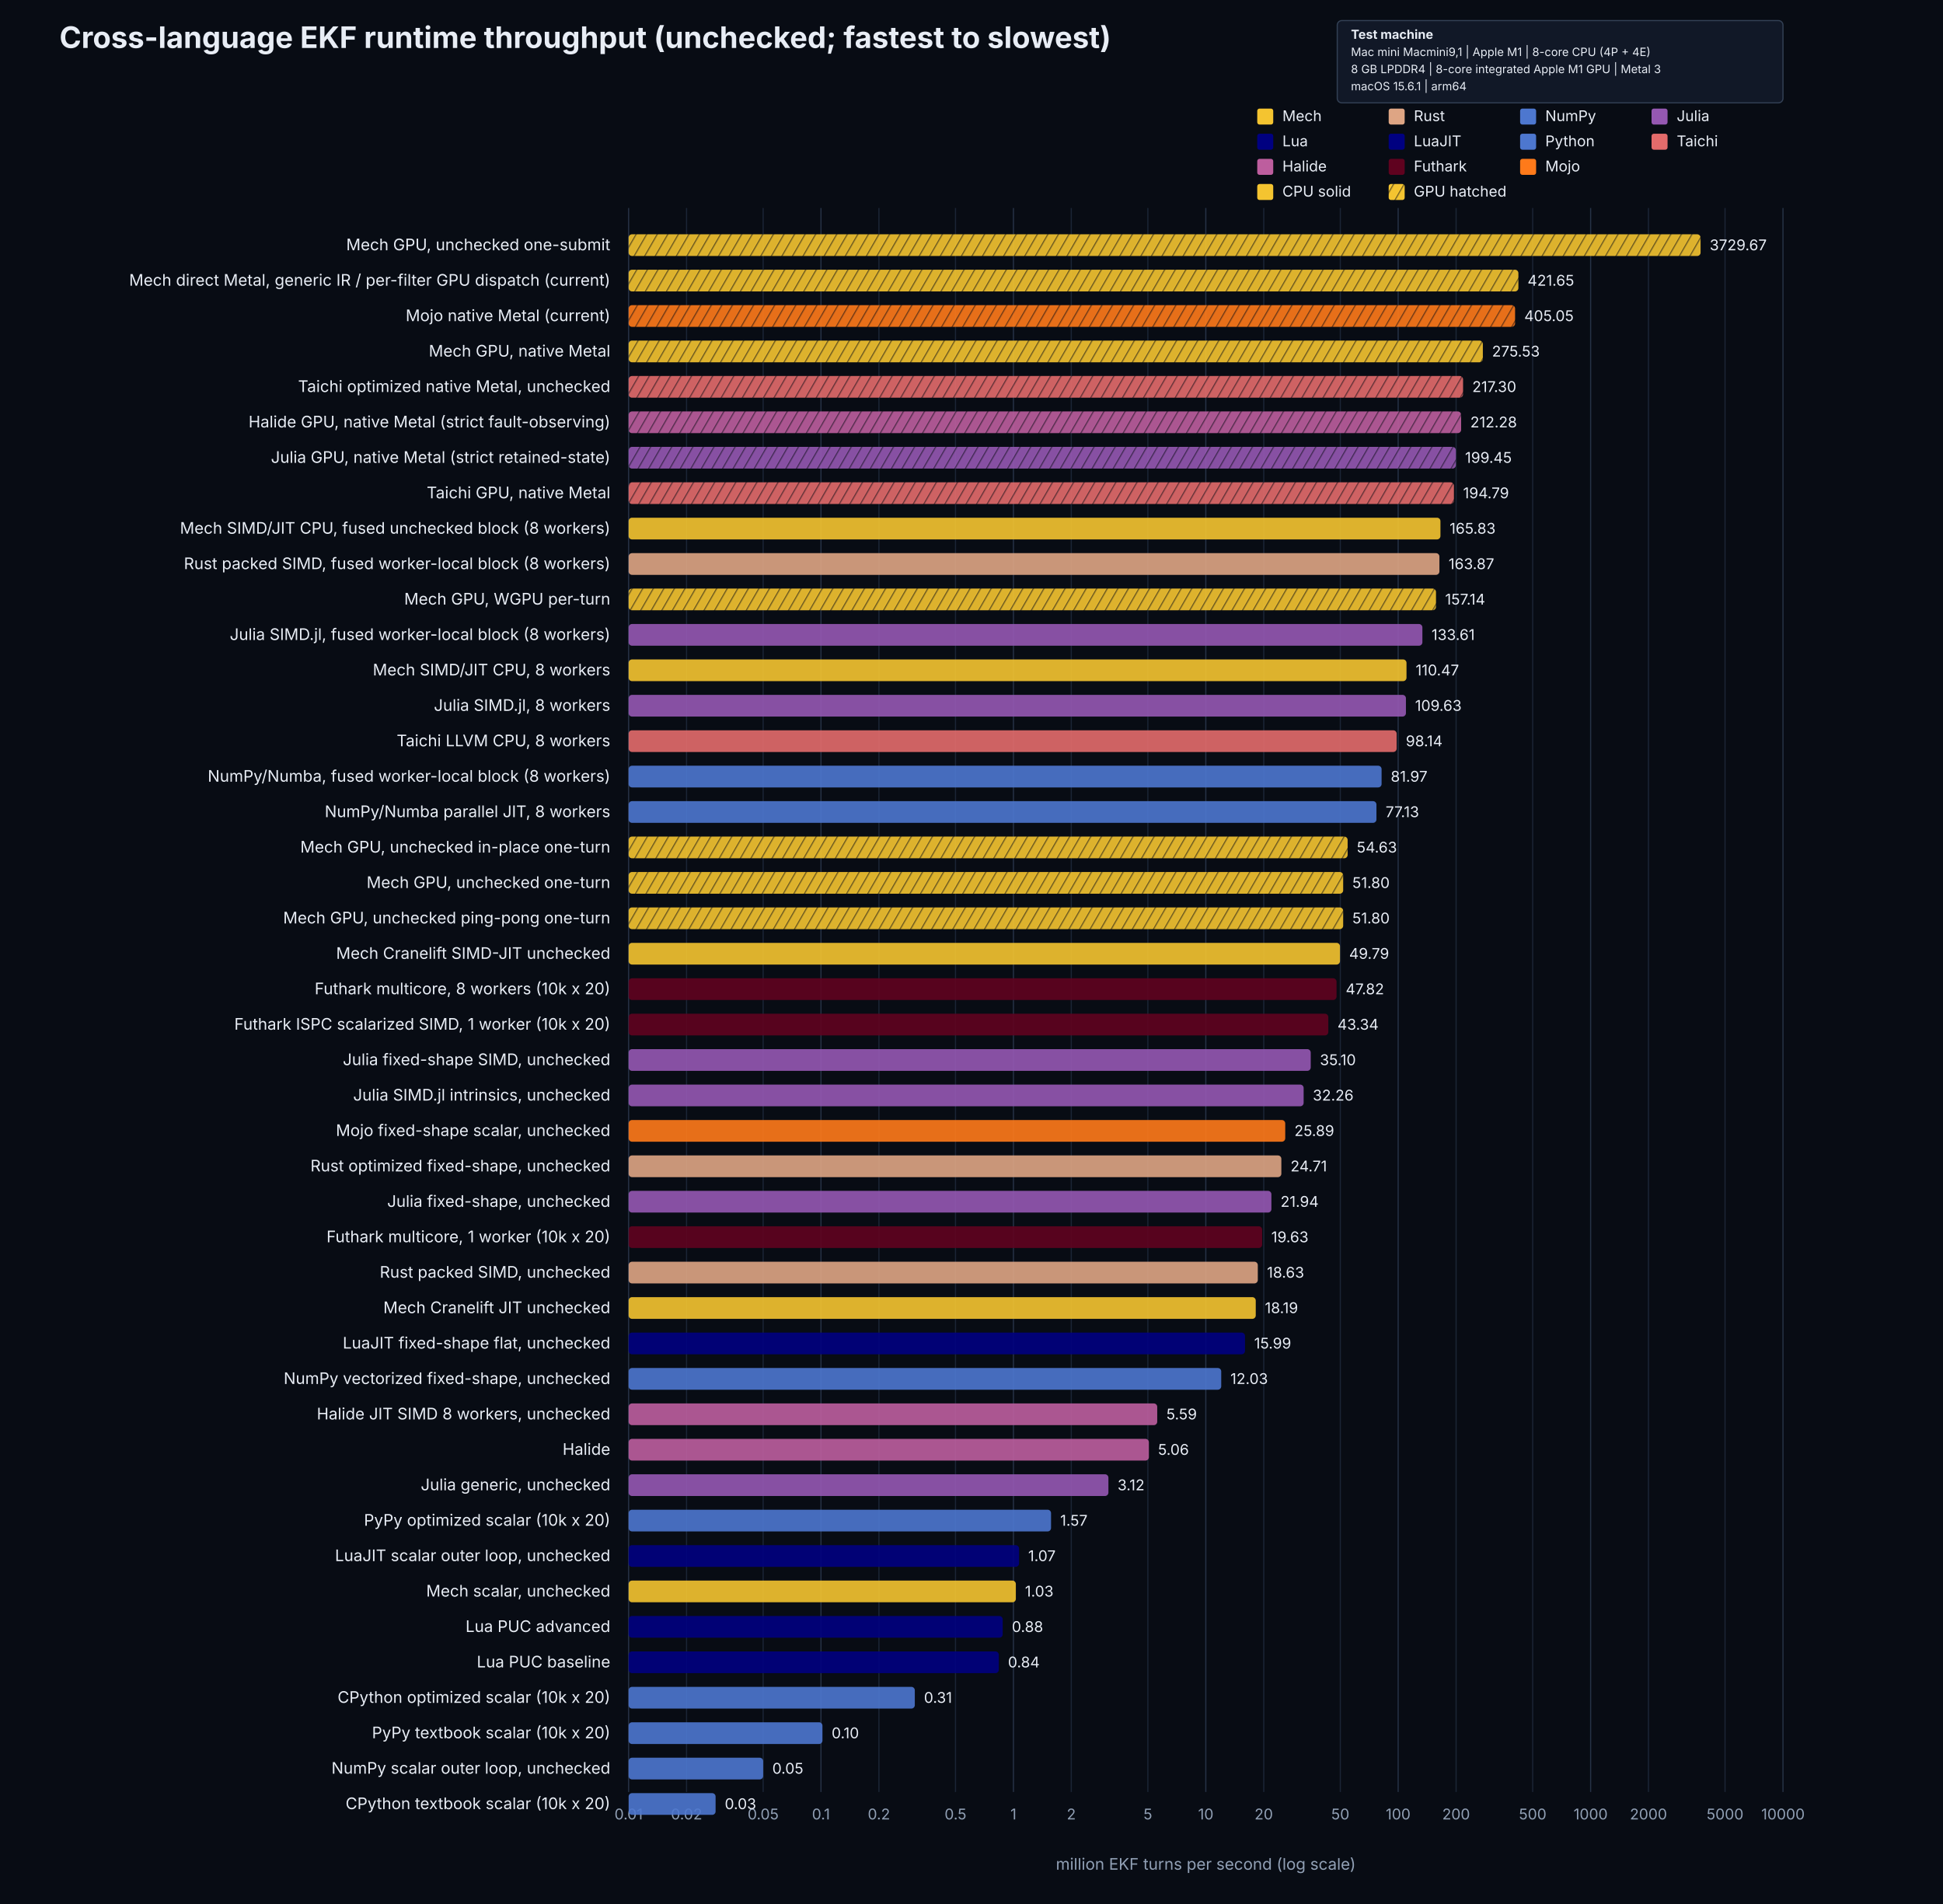
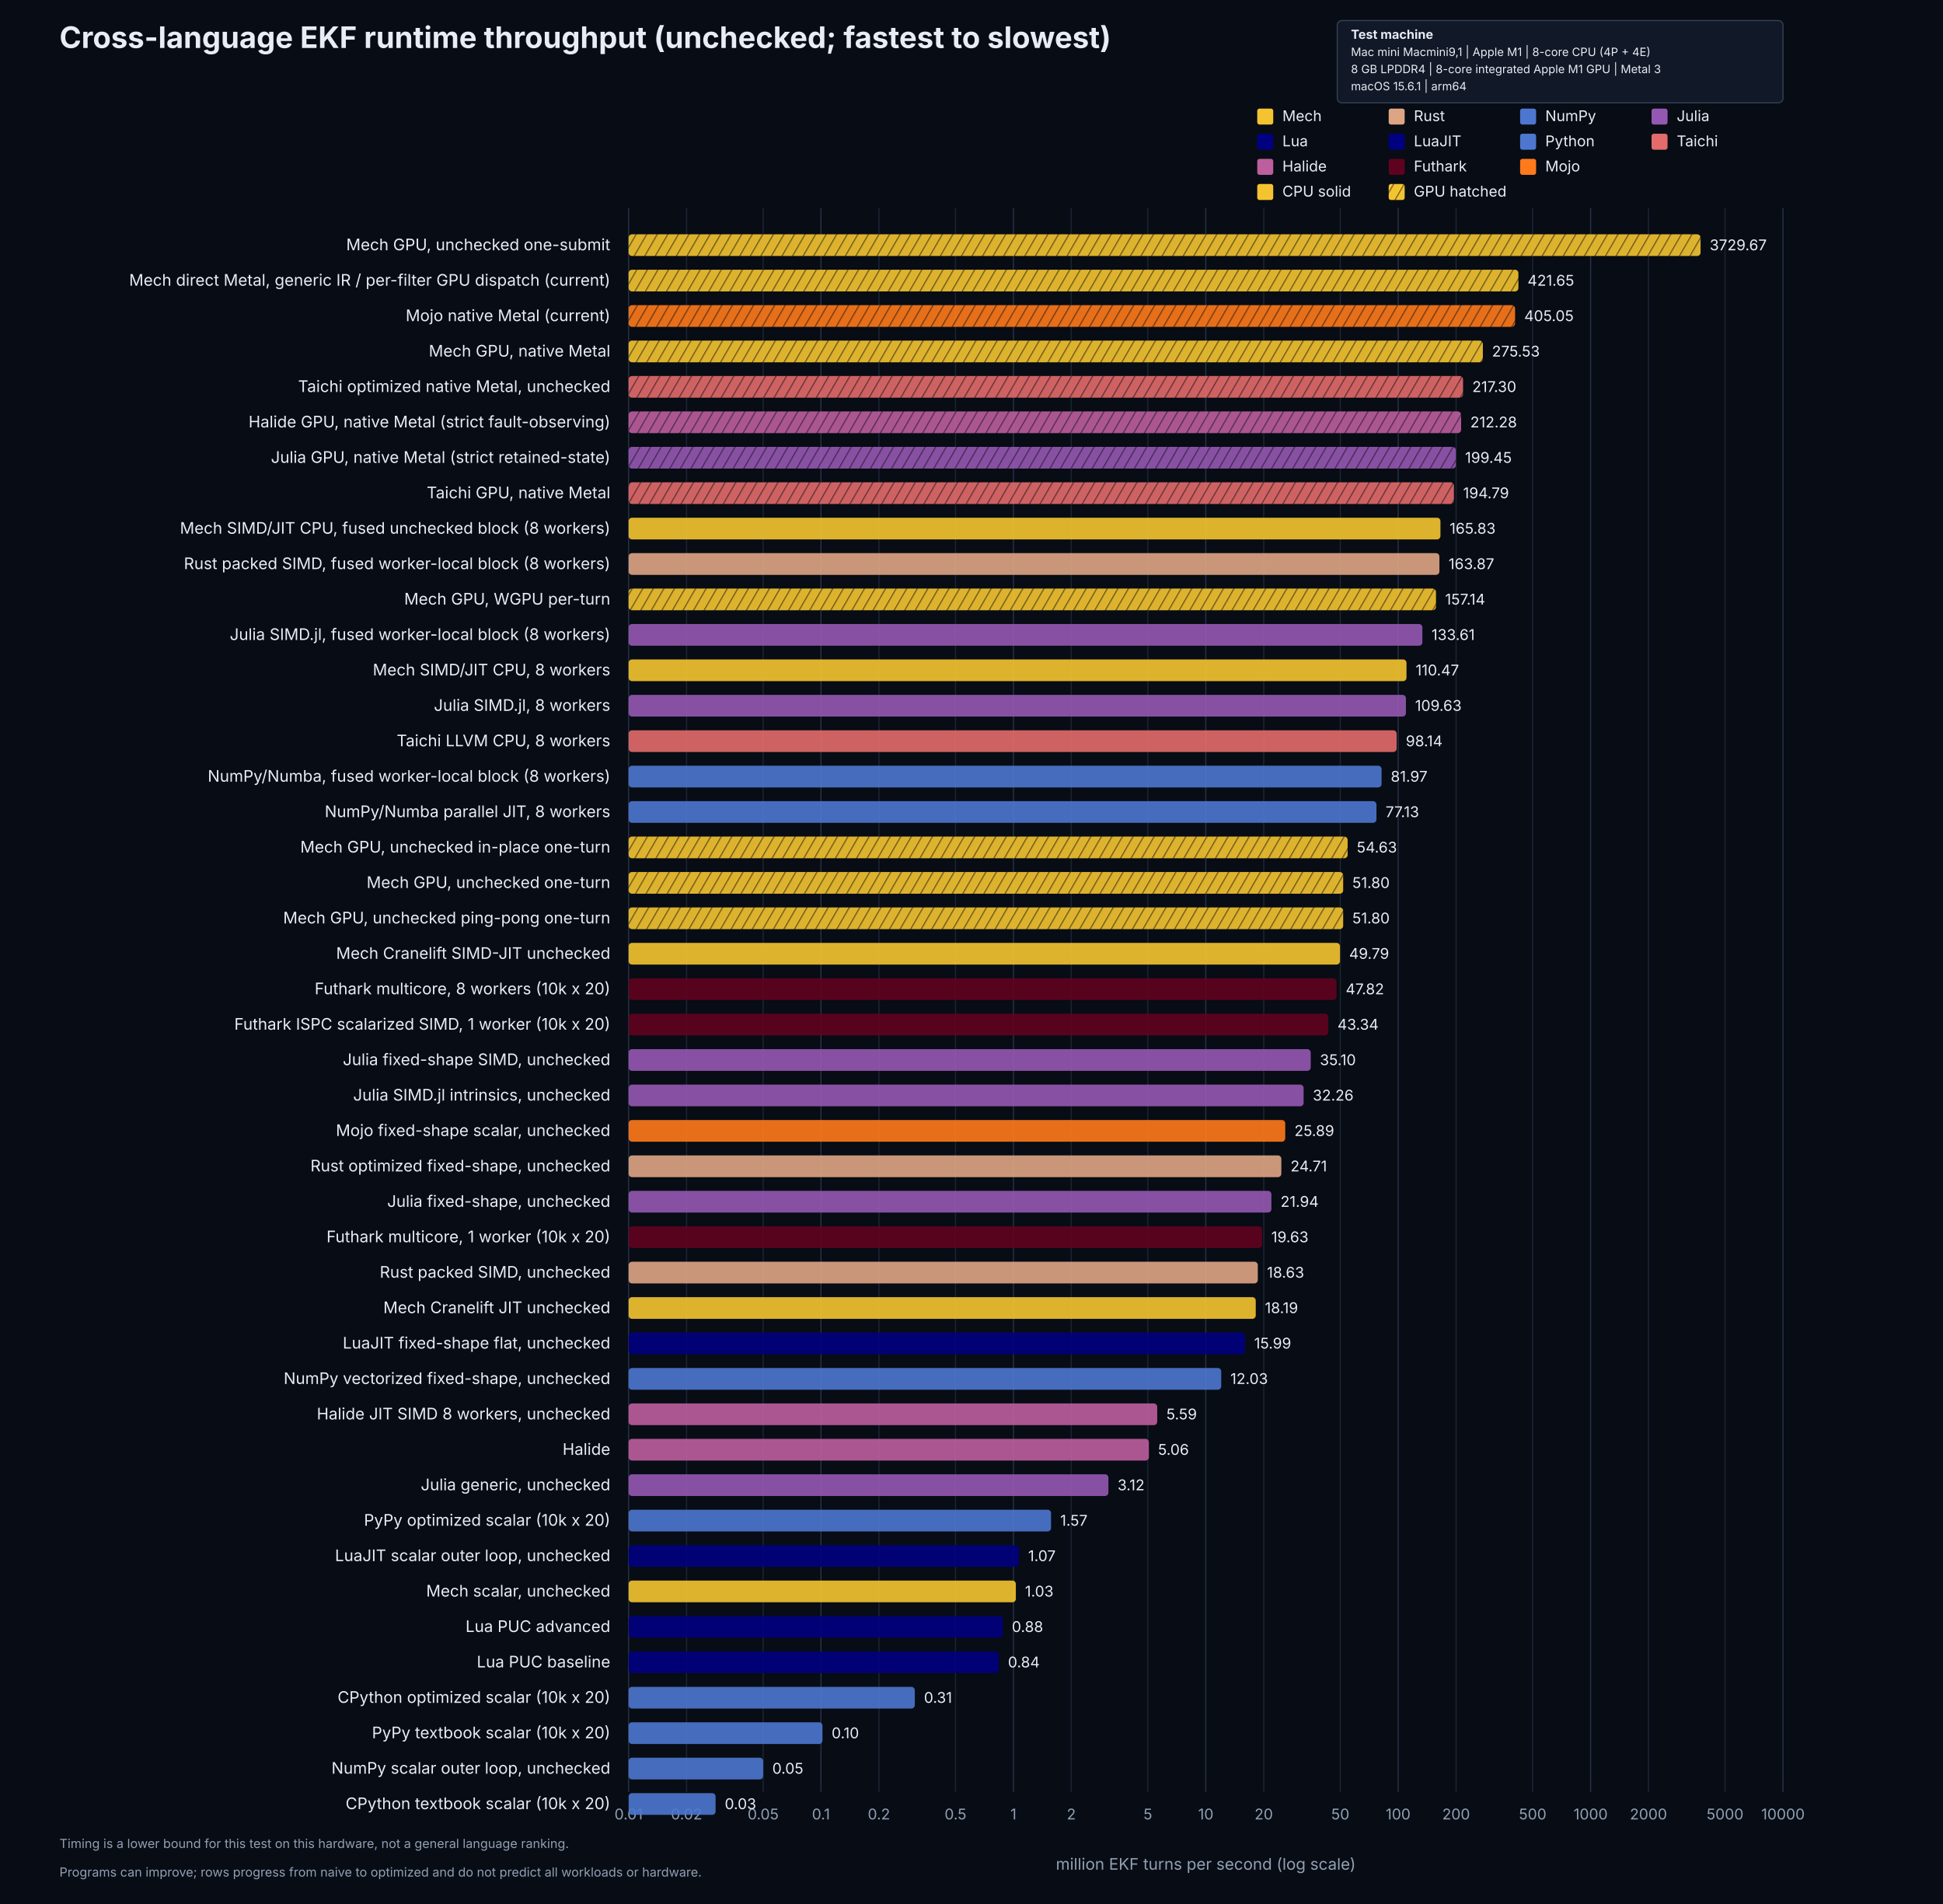
<svg xmlns="http://www.w3.org/2000/svg" width="1700" height="1666" viewBox="0 0 1700 1666">
  <rect x="0" y="0" width="1700" height="1666" fill="#080c14" />
  <defs>
    <pattern id="gpu-mech" width="8" height="8" patternUnits="userSpaceOnUse" patternTransform="rotate(30)">
      <rect width="8" height="8" fill="#f4c430" />
      <path d="M0 0V8" stroke="#080c14" stroke-opacity="0.52" stroke-width="2" />
    </pattern>
    <pattern id="gpu-rust" width="8" height="8" patternUnits="userSpaceOnUse" patternTransform="rotate(30)">
      <rect width="8" height="8" fill="#dea584" />
      <path d="M0 0V8" stroke="#080c14" stroke-opacity="0.52" stroke-width="2" />
    </pattern>
    <pattern id="gpu-numpy" width="8" height="8" patternUnits="userSpaceOnUse" patternTransform="rotate(30)">
      <rect width="8" height="8" fill="#4d77cf" />
      <path d="M0 0V8" stroke="#080c14" stroke-opacity="0.52" stroke-width="2" />
    </pattern>
    <pattern id="gpu-julia" width="8" height="8" patternUnits="userSpaceOnUse" patternTransform="rotate(30)">
      <rect width="8" height="8" fill="#9558b2" />
      <path d="M0 0V8" stroke="#080c14" stroke-opacity="0.52" stroke-width="2" />
    </pattern>
    <pattern id="gpu-lua" width="8" height="8" patternUnits="userSpaceOnUse" patternTransform="rotate(30)">
      <rect width="8" height="8" fill="#000080" />
      <path d="M0 0V8" stroke="#080c14" stroke-opacity="0.52" stroke-width="2" />
    </pattern>
    <pattern id="gpu-luajit" width="8" height="8" patternUnits="userSpaceOnUse" patternTransform="rotate(30)">
      <rect width="8" height="8" fill="#000080" />
      <path d="M0 0V8" stroke="#080c14" stroke-opacity="0.52" stroke-width="2" />
    </pattern>
    <pattern id="gpu-python" width="8" height="8" patternUnits="userSpaceOnUse" patternTransform="rotate(30)">
      <rect width="8" height="8" fill="#4d77cf" />
      <path d="M0 0V8" stroke="#080c14" stroke-opacity="0.52" stroke-width="2" />
    </pattern>
    <pattern id="gpu-taichi" width="8" height="8" patternUnits="userSpaceOnUse" patternTransform="rotate(30)">
      <rect width="8" height="8" fill="#e36b6b" />
      <path d="M0 0V8" stroke="#080c14" stroke-opacity="0.52" stroke-width="2" />
    </pattern>
    <pattern id="gpu-halide" width="8" height="8" patternUnits="userSpaceOnUse" patternTransform="rotate(30)">
      <rect width="8" height="8" fill="#BD5E9E" />
      <path d="M0 0V8" stroke="#080c14" stroke-opacity="0.52" stroke-width="2" />
    </pattern>
    <pattern id="gpu-futhark" width="8" height="8" patternUnits="userSpaceOnUse" patternTransform="rotate(30)">
      <rect width="8" height="8" fill="#5f021f" />
      <path d="M0 0V8" stroke="#080c14" stroke-opacity="0.52" stroke-width="2" />
    </pattern>
    <pattern id="gpu-mojo" width="8" height="8" patternUnits="userSpaceOnUse" patternTransform="rotate(30)">
      <rect width="8" height="8" fill="#ff7a1a" />
      <path d="M0 0V8" stroke="#080c14" stroke-opacity="0.52" stroke-width="2" />
    </pattern>
  </defs>
  <style>text{font-family:-apple-system,BlinkMacSystemFont,"Segoe UI",sans-serif;fill:#e8edf5} .muted{fill:#91a0b5} .grid{stroke:#263246;stroke-width:1} .minor-grid{stroke:#1b2536;stroke-width:1} .axis{fill:#91a0b5;font-size:13px} .label{font-size:14px} .value{font-size:13px;font-variant-numeric:tabular-nums}</style>
  <text x="52" y="42" font-size="26" font-weight="700">Cross-language EKF runtime throughput (unchecked; fastest to slowest)</text>
  <line x1="550.0" y1="182" x2="550.0" y2="1568" class="grid" />
  <text x="550.0" y="1592" text-anchor="middle" class="axis">0.01</text>
  <line x1="600.7" y1="182" x2="600.7" y2="1568" class="minor-grid" />
  <text x="600.7" y="1592" text-anchor="middle" class="axis">0.02</text>
  <line x1="667.7" y1="182" x2="667.7" y2="1568" class="minor-grid" />
  <text x="667.7" y="1592" text-anchor="middle" class="axis">0.05</text>
  <line x1="718.3" y1="182" x2="718.3" y2="1568" class="grid" />
  <text x="718.3" y="1592" text-anchor="middle" class="axis">0.1</text>
  <line x1="769.0" y1="182" x2="769.0" y2="1568" class="minor-grid" />
  <text x="769.0" y="1592" text-anchor="middle" class="axis">0.2</text>
  <line x1="836.0" y1="182" x2="836.0" y2="1568" class="minor-grid" />
  <text x="836.0" y="1592" text-anchor="middle" class="axis">0.5</text>
  <line x1="886.7" y1="182" x2="886.7" y2="1568" class="grid" />
  <text x="886.7" y="1592" text-anchor="middle" class="axis">1</text>
  <line x1="937.3" y1="182" x2="937.3" y2="1568" class="minor-grid" />
  <text x="937.3" y="1592" text-anchor="middle" class="axis">2</text>
  <line x1="1004.3" y1="182" x2="1004.3" y2="1568" class="minor-grid" />
  <text x="1004.3" y="1592" text-anchor="middle" class="axis">5</text>
  <line x1="1055.0" y1="182" x2="1055.0" y2="1568" class="grid" />
  <text x="1055.0" y="1592" text-anchor="middle" class="axis">10</text>
  <line x1="1105.7" y1="182" x2="1105.7" y2="1568" class="minor-grid" />
  <text x="1105.7" y="1592" text-anchor="middle" class="axis">20</text>
  <line x1="1172.7" y1="182" x2="1172.7" y2="1568" class="minor-grid" />
  <text x="1172.7" y="1592" text-anchor="middle" class="axis">50</text>
  <line x1="1223.3" y1="182" x2="1223.3" y2="1568" class="grid" />
  <text x="1223.3" y="1592" text-anchor="middle" class="axis">100</text>
  <line x1="1274.0" y1="182" x2="1274.0" y2="1568" class="minor-grid" />
  <text x="1274.0" y="1592" text-anchor="middle" class="axis">200</text>
  <line x1="1341.0" y1="182" x2="1341.0" y2="1568" class="minor-grid" />
  <text x="1341.0" y="1592" text-anchor="middle" class="axis">500</text>
  <line x1="1391.7" y1="182" x2="1391.7" y2="1568" class="grid" />
  <text x="1391.7" y="1592" text-anchor="middle" class="axis">1000</text>
  <line x1="1442.3" y1="182" x2="1442.3" y2="1568" class="minor-grid" />
  <text x="1442.3" y="1592" text-anchor="middle" class="axis">2000</text>
  <line x1="1509.3" y1="182" x2="1509.3" y2="1568" class="minor-grid" />
  <text x="1509.3" y="1592" text-anchor="middle" class="axis">5000</text>
  <line x1="1560.0" y1="182" x2="1560.0" y2="1568" class="grid" />
  <text x="1560.0" y="1592" text-anchor="middle" class="axis">10000</text>
  <text x="1055.0" y="1636" text-anchor="middle" class="muted" font-size="14">million EKF turns per second (log scale)</text>
  <rect x="1100" y="95" width="14" height="14" rx="2" fill="#f4c430" />
  <text x="1122" y="106" font-size="13">Mech</text>
  <rect x="1215" y="95" width="14" height="14" rx="2" fill="#dea584" />
  <text x="1237" y="106" font-size="13">Rust</text>
  <rect x="1330" y="95" width="14" height="14" rx="2" fill="#4d77cf" />
  <text x="1352" y="106" font-size="13">NumPy</text>
  <rect x="1445" y="95" width="14" height="14" rx="2" fill="#9558b2" />
  <text x="1467" y="106" font-size="13">Julia</text>
  <rect x="1100" y="117" width="14" height="14" rx="2" fill="#000080" />
  <text x="1122" y="128" font-size="13">Lua</text>
  <rect x="1215" y="117" width="14" height="14" rx="2" fill="#000080" />
  <text x="1237" y="128" font-size="13">LuaJIT</text>
  <rect x="1330" y="117" width="14" height="14" rx="2" fill="#4d77cf" />
  <text x="1352" y="128" font-size="13">Python</text>
  <rect x="1445" y="117" width="14" height="14" rx="2" fill="#e36b6b" />
  <text x="1467" y="128" font-size="13">Taichi</text>
  <rect x="1100" y="139" width="14" height="14" rx="2" fill="#BD5E9E" />
  <text x="1122" y="150" font-size="13">Halide</text>
  <rect x="1215" y="139" width="14" height="14" rx="2" fill="#5f021f" />
  <text x="1237" y="150" font-size="13">Futhark</text>
  <rect x="1330" y="139" width="14" height="14" rx="2" fill="#ff7a1a" />
  <text x="1352" y="150" font-size="13">Mojo</text>
  <rect x="1100" y="161" width="14" height="14" rx="2" fill="#f4c430" />
  <text x="1122" y="172" font-size="13">CPU solid</text>
  <rect x="1215" y="161" width="14" height="14" rx="2" fill="url(#gpu-mech)" />
  <text x="1237" y="172" font-size="13">GPU hatched</text>
  <text x="534" y="219" text-anchor="end" class="label">Mech GPU, unchecked one-submit</text>
  <rect x="550" y="205" width="937.9" height="19" rx="3" fill="url(#gpu-mech)" opacity="0.9" />
  <text x="1495.9" y="219" class="value">3729.67</text>
  <text x="534" y="250" text-anchor="end" class="label">Mech direct Metal, generic IR / per-filter GPU dispatch (current)</text>
  <rect x="550" y="236" width="778.5" height="19" rx="3" fill="url(#gpu-mech)" opacity="0.9" />
  <text x="1336.5" y="250" class="value">421.65</text>
  <text x="534" y="281" text-anchor="end" class="label">Mojo native Metal (current)</text>
  <rect x="550" y="267" width="775.6" height="19" rx="3" fill="url(#gpu-mojo)" opacity="0.9" />
  <text x="1333.6" y="281" class="value">405.05</text>
  <text x="534" y="312" text-anchor="end" class="label">Mech GPU, native Metal</text>
  <rect x="550" y="298" width="747.4" height="19" rx="3" fill="url(#gpu-mech)" opacity="0.9" />
  <text x="1305.4" y="312" class="value">275.53</text>
  <text x="534" y="343" text-anchor="end" class="label">Taichi optimized native Metal, unchecked</text>
  <rect x="550" y="329" width="730.1" height="19" rx="3" fill="url(#gpu-taichi)" opacity="0.9" />
  <text x="1288.1" y="343" class="value">217.30</text>
  <text x="534" y="374" text-anchor="end" class="label">Halide GPU, native Metal (strict fault-observing)</text>
  <rect x="550" y="360" width="728.4" height="19" rx="3" fill="url(#gpu-halide)" opacity="0.9" />
  <text x="1286.4" y="374" class="value">212.28</text>
  <text x="534" y="405" text-anchor="end" class="label">Julia GPU, native Metal (strict retained-state)</text>
  <rect x="550" y="391" width="723.8" height="19" rx="3" fill="url(#gpu-julia)" opacity="0.9" />
  <text x="1281.8" y="405" class="value">199.45</text>
  <text x="534" y="436" text-anchor="end" class="label">Taichi GPU, native Metal</text>
  <rect x="550" y="422" width="722.1" height="19" rx="3" fill="url(#gpu-taichi)" opacity="0.9" />
  <text x="1280.1" y="436" class="value">194.79</text>
  <text x="534" y="467" text-anchor="end" class="label">Mech SIMD/JIT CPU, fused unchecked block (8 workers)</text>
  <rect x="550" y="453" width="710.3" height="19" rx="3" fill="#f4c430" opacity="0.9" />
  <text x="1268.3" y="467" class="value">165.83</text>
  <text x="534" y="498" text-anchor="end" class="label">Rust packed SIMD, fused worker-local block (8 workers)</text>
  <rect x="550" y="484" width="709.4" height="19" rx="3" fill="#dea584" opacity="0.9" />
  <text x="1267.4" y="498" class="value">163.87</text>
  <text x="534" y="529" text-anchor="end" class="label">Mech GPU, WGPU per-turn</text>
  <rect x="550" y="515" width="706.4" height="19" rx="3" fill="url(#gpu-mech)" opacity="0.9" />
  <text x="1264.4" y="529" class="value">157.14</text>
  <text x="534" y="560" text-anchor="end" class="label">Julia SIMD.jl, fused worker-local block (8 workers)</text>
  <rect x="550" y="546" width="694.5" height="19" rx="3" fill="#9558b2" opacity="0.9" />
  <text x="1252.5" y="560" class="value">133.61</text>
  <text x="534" y="591" text-anchor="end" class="label">Mech SIMD/JIT CPU, 8 workers</text>
  <rect x="550" y="577" width="680.6" height="19" rx="3" fill="#f4c430" opacity="0.9" />
  <text x="1238.6" y="591" class="value">110.47</text>
  <text x="534" y="622" text-anchor="end" class="label">Julia SIMD.jl, 8 workers</text>
  <rect x="550" y="608" width="680.1" height="19" rx="3" fill="#9558b2" opacity="0.9" />
  <text x="1238.1" y="622" class="value">109.63</text>
  <text x="534" y="653" text-anchor="end" class="label">Taichi LLVM CPU, 8 workers</text>
  <rect x="550" y="639" width="672.0" height="19" rx="3" fill="#e36b6b" opacity="0.9" />
  <text x="1230.0" y="653" class="value">98.14</text>
  <text x="534" y="684" text-anchor="end" class="label">NumPy/Numba, fused worker-local block (8 workers)</text>
  <rect x="550" y="670" width="658.8" height="19" rx="3" fill="#4d77cf" opacity="0.9" />
  <text x="1216.8" y="684" class="value">81.97</text>
  <text x="534" y="715" text-anchor="end" class="label">NumPy/Numba parallel JIT, 8 workers</text>
  <rect x="550" y="701" width="654.3" height="19" rx="3" fill="#4d77cf" opacity="0.9" />
  <text x="1212.3" y="715" class="value">77.13</text>
  <text x="534" y="746" text-anchor="end" class="label">Mech GPU, unchecked in-place one-turn</text>
  <rect x="550" y="732" width="629.1" height="19" rx="3" fill="url(#gpu-mech)" opacity="0.9" />
  <text x="1187.1" y="746" class="value">54.63</text>
  <text x="534" y="777" text-anchor="end" class="label">Mech GPU, unchecked one-turn</text>
  <rect x="550" y="763" width="625.2" height="19" rx="3" fill="url(#gpu-mech)" opacity="0.9" />
  <text x="1183.2" y="777" class="value">51.80</text>
  <text x="534" y="808" text-anchor="end" class="label">Mech GPU, unchecked ping-pong one-turn</text>
  <rect x="550" y="794" width="625.2" height="19" rx="3" fill="url(#gpu-mech)" opacity="0.9" />
  <text x="1183.2" y="808" class="value">51.80</text>
  <text x="534" y="839" text-anchor="end" class="label">Mech Cranelift SIMD-JIT unchecked</text>
  <rect x="550" y="825" width="622.4" height="19" rx="3" fill="#f4c430" opacity="0.9" />
  <text x="1180.4" y="839" class="value">49.79</text>
  <text x="534" y="870" text-anchor="end" class="label">Futhark multicore, 8 workers (10k x 20)</text>
  <rect x="550" y="856" width="619.4" height="19" rx="3" fill="#5f021f" opacity="0.9" />
  <text x="1177.4" y="870" class="value">47.82</text>
  <text x="534" y="901" text-anchor="end" class="label">Futhark ISPC scalarized SIMD, 1 worker (10k x 20)</text>
  <rect x="550" y="887" width="612.2" height="19" rx="3" fill="#5f021f" opacity="0.9" />
  <text x="1170.2" y="901" class="value">43.34</text>
  <text x="534" y="932" text-anchor="end" class="label">Julia fixed-shape SIMD, unchecked</text>
  <rect x="550" y="918" width="596.8" height="19" rx="3" fill="#9558b2" opacity="0.9" />
  <text x="1154.8" y="932" class="value">35.10</text>
  <text x="534" y="963" text-anchor="end" class="label">Julia SIMD.jl intrinsics, unchecked</text>
  <rect x="550" y="949" width="590.6" height="19" rx="3" fill="#9558b2" opacity="0.9" />
  <text x="1148.6" y="963" class="value">32.26</text>
  <text x="534" y="994" text-anchor="end" class="label">Mojo fixed-shape scalar, unchecked</text>
  <rect x="550" y="980" width="574.5" height="19" rx="3" fill="#ff7a1a" opacity="0.9" />
  <text x="1132.5" y="994" class="value">25.89</text>
  <text x="534" y="1025" text-anchor="end" class="label">Rust optimized fixed-shape, unchecked</text>
  <rect x="550" y="1011" width="571.1" height="19" rx="3" fill="#dea584" opacity="0.9" />
  <text x="1129.1" y="1025" class="value">24.71</text>
  <text x="534" y="1056" text-anchor="end" class="label">Julia fixed-shape, unchecked</text>
  <rect x="550" y="1042" width="562.4" height="19" rx="3" fill="#9558b2" opacity="0.9" />
  <text x="1120.4" y="1056" class="value">21.94</text>
  <text x="534" y="1087" text-anchor="end" class="label">Futhark multicore, 1 worker (10k x 20)</text>
  <rect x="550" y="1073" width="554.3" height="19" rx="3" fill="#5f021f" opacity="0.9" />
  <text x="1112.3" y="1087" class="value">19.63</text>
  <text x="534" y="1118" text-anchor="end" class="label">Rust packed SIMD, unchecked</text>
  <rect x="550" y="1104" width="550.5" height="19" rx="3" fill="#dea584" opacity="0.9" />
  <text x="1108.5" y="1118" class="value">18.63</text>
  <text x="534" y="1149" text-anchor="end" class="label">Mech Cranelift JIT unchecked</text>
  <rect x="550" y="1135" width="548.7" height="19" rx="3" fill="#f4c430" opacity="0.9" />
  <text x="1106.7" y="1149" class="value">18.19</text>
  <text x="534" y="1180" text-anchor="end" class="label">LuaJIT fixed-shape flat, unchecked</text>
  <rect x="550" y="1166" width="539.3" height="19" rx="3" fill="#000080" opacity="0.9" />
  <text x="1097.3" y="1180" class="value">15.99</text>
  <text x="534" y="1211" text-anchor="end" class="label">NumPy vectorized fixed-shape, unchecked</text>
  <rect x="550" y="1197" width="518.5" height="19" rx="3" fill="#4d77cf" opacity="0.9" />
  <text x="1076.5" y="1211" class="value">12.03</text>
  <text x="534" y="1242" text-anchor="end" class="label">Halide JIT SIMD 8 workers, unchecked</text>
  <rect x="550" y="1228" width="462.5" height="19" rx="3" fill="#BD5E9E" opacity="0.9" />
  <text x="1020.5" y="1242" class="value">5.59</text>
  <text x="534" y="1273" text-anchor="end" class="label">Halide</text>
  <rect x="550" y="1259" width="455.2" height="19" rx="3" fill="#BD5E9E" opacity="0.9" />
  <text x="1013.2" y="1273" class="value">5.06</text>
  <text x="534" y="1304" text-anchor="end" class="label">Julia generic, unchecked</text>
  <rect x="550" y="1290" width="419.8" height="19" rx="3" fill="#9558b2" opacity="0.9" />
  <text x="977.8" y="1304" class="value">3.12</text>
  <text x="534" y="1335" text-anchor="end" class="label">PyPy optimized scalar (10k x 20)</text>
  <rect x="550" y="1321" width="369.6" height="19" rx="3" fill="#4d77cf" opacity="0.9" />
  <text x="927.6" y="1335" class="value">1.57</text>
  <text x="534" y="1366" text-anchor="end" class="label">LuaJIT scalar outer loop, unchecked</text>
  <rect x="550" y="1352" width="341.6" height="19" rx="3" fill="#000080" opacity="0.9" />
  <text x="899.6" y="1366" class="value">1.07</text>
  <text x="534" y="1397" text-anchor="end" class="label">Mech scalar, unchecked</text>
  <rect x="550" y="1383" width="338.8" height="19" rx="3" fill="#f4c430" opacity="0.9" />
  <text x="896.8" y="1397" class="value">1.03</text>
  <text x="534" y="1428" text-anchor="end" class="label">Lua PUC advanced</text>
  <rect x="550" y="1414" width="327.3" height="19" rx="3" fill="#000080" opacity="0.9" />
  <text x="885.3" y="1428" class="value">0.88</text>
  <text x="534" y="1459" text-anchor="end" class="label">Lua PUC baseline</text>
  <rect x="550" y="1445" width="323.9" height="19" rx="3" fill="#000080" opacity="0.9" />
  <text x="881.9" y="1459" class="value">0.84</text>
  <text x="534" y="1490" text-anchor="end" class="label">CPython optimized scalar (10k x 20)</text>
  <rect x="550" y="1476" width="250.4" height="19" rx="3" fill="#4d77cf" opacity="0.9" />
  <text x="808.4" y="1490" class="value">0.31</text>
  <text x="534" y="1521" text-anchor="end" class="label">PyPy textbook scalar (10k x 20)</text>
  <rect x="550" y="1507" width="169.6" height="19" rx="3" fill="#4d77cf" opacity="0.9" />
  <text x="727.6" y="1521" class="value">0.10</text>
  <text x="534" y="1552" text-anchor="end" class="label">NumPy scalar outer loop, unchecked</text>
  <rect x="550" y="1538" width="117.7" height="19" rx="3" fill="#4d77cf" opacity="0.9" />
  <text x="675.7" y="1552" class="value">0.05</text>
  <text x="534" y="1583" text-anchor="end" class="label">CPython textbook scalar (10k x 20)</text>
  <rect x="550" y="1569" width="76.1" height="19" rx="3" fill="#4d77cf" opacity="0.9" />
  <text x="634.1" y="1583" class="value">0.03</text>
  <g aria-label="Test machine">
    <rect x="1170" y="18" width="390" height="72" rx="4" fill="#111827" stroke="#334155" />
    <text x="1182" y="34" fill="#e8edf5" font-size="11" font-weight="700">Test machine</text>
    <text x="1182" y="49" fill="#91a0b5" font-size="10">Mac mini Macmini9,1 | Apple M1 | 8-core CPU (4P + 4E)</text>
    <text x="1182" y="64" fill="#91a0b5" font-size="10">8 GB LPDDR4 | 8-core integrated Apple M1 GPU | Metal 3</text>
    <text x="1182" y="79" fill="#91a0b5" font-size="10">macOS 15.6.1 | arm64</text>
  </g>
+   <text x="52" y="1617" class="muted" font-size="11">Timing is a lower bound for this test on this hardware, not a general language ranking.</text>
+   <text x="52" y="1642" class="muted" font-size="11">Programs can improve; rows progress from naive to optimized and do not predict all workloads or hardware.</text>
</svg>
